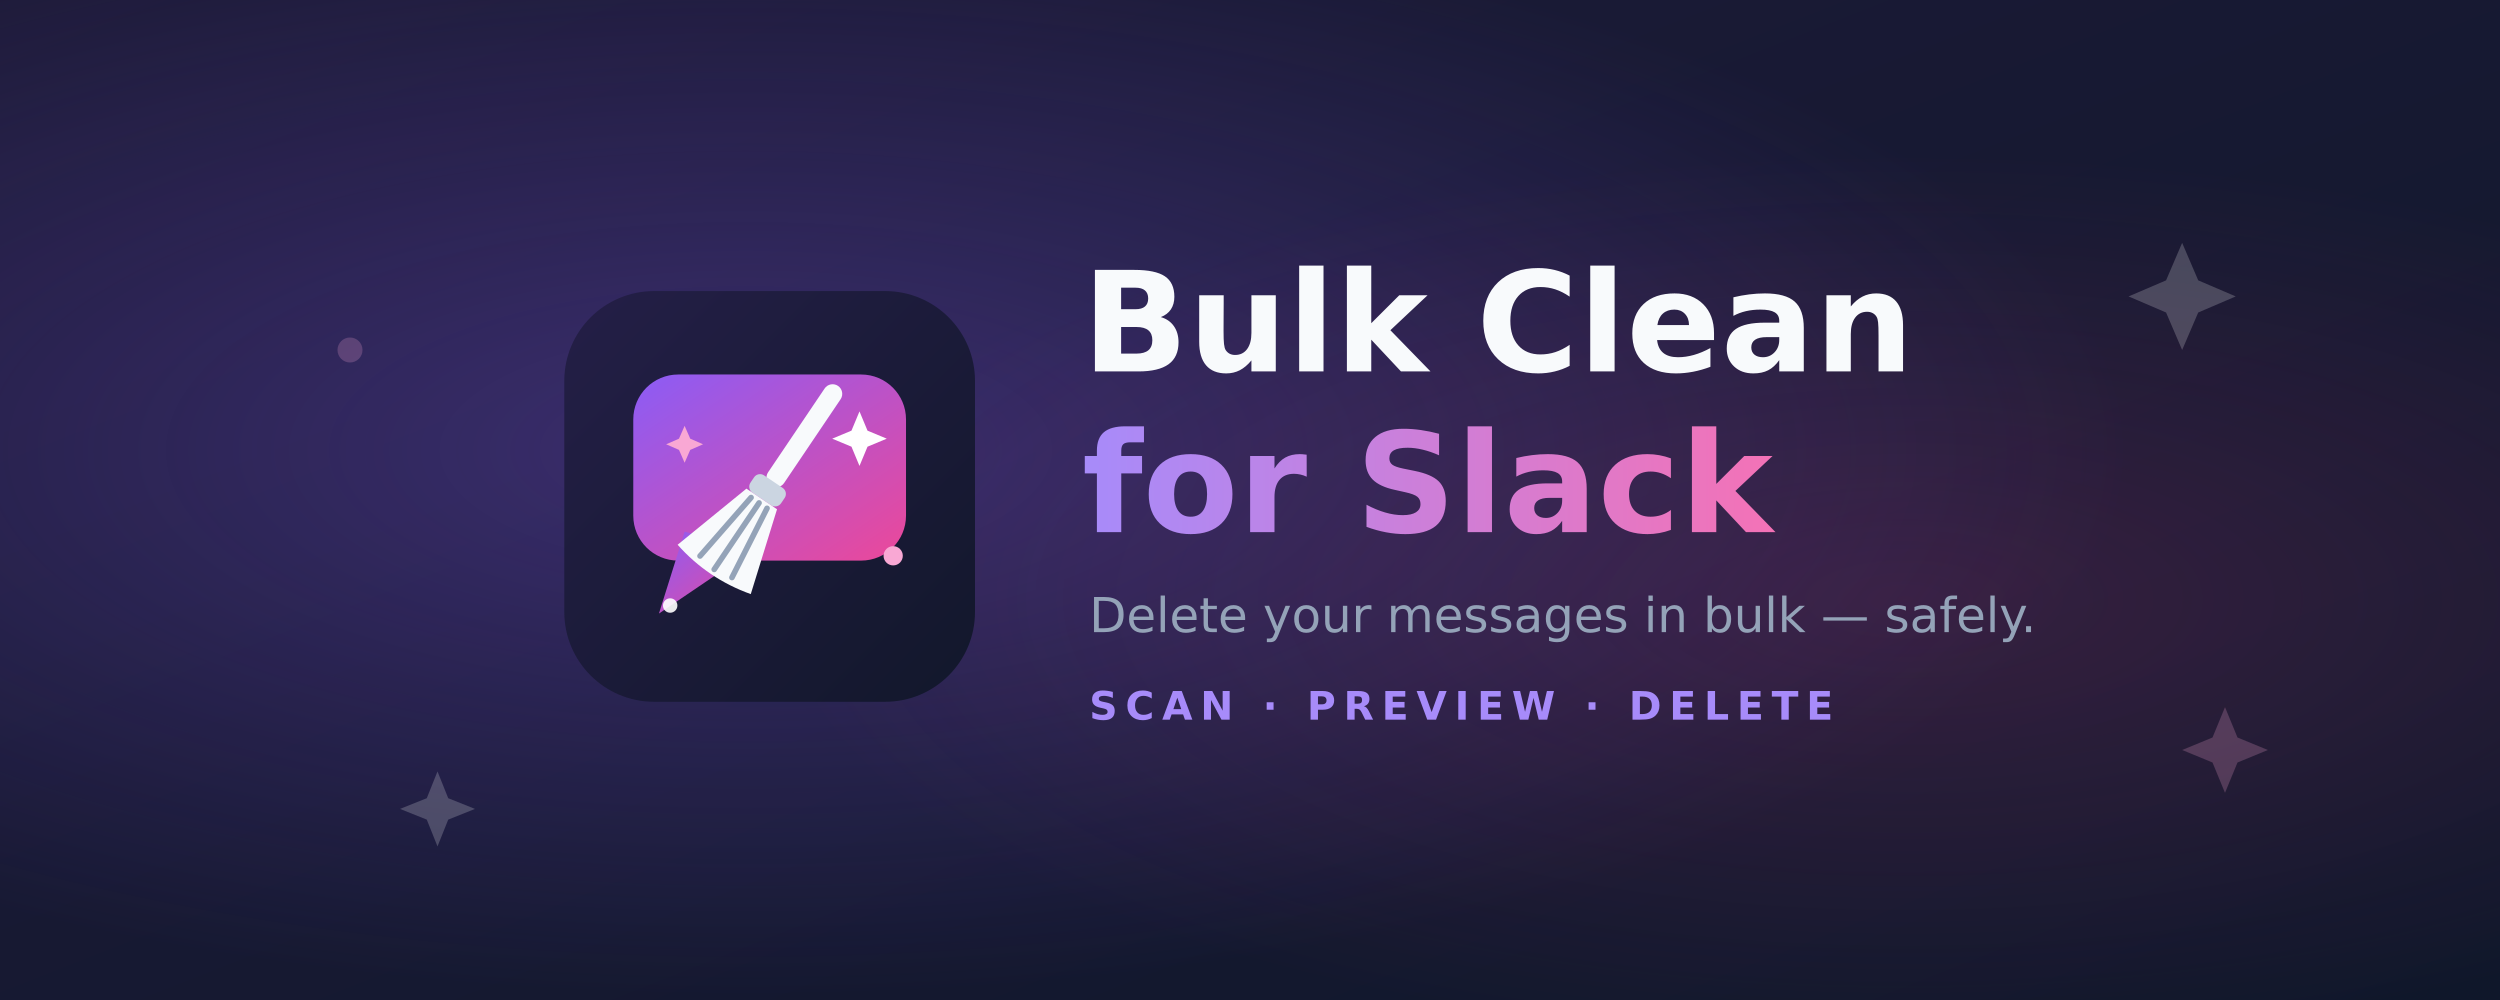
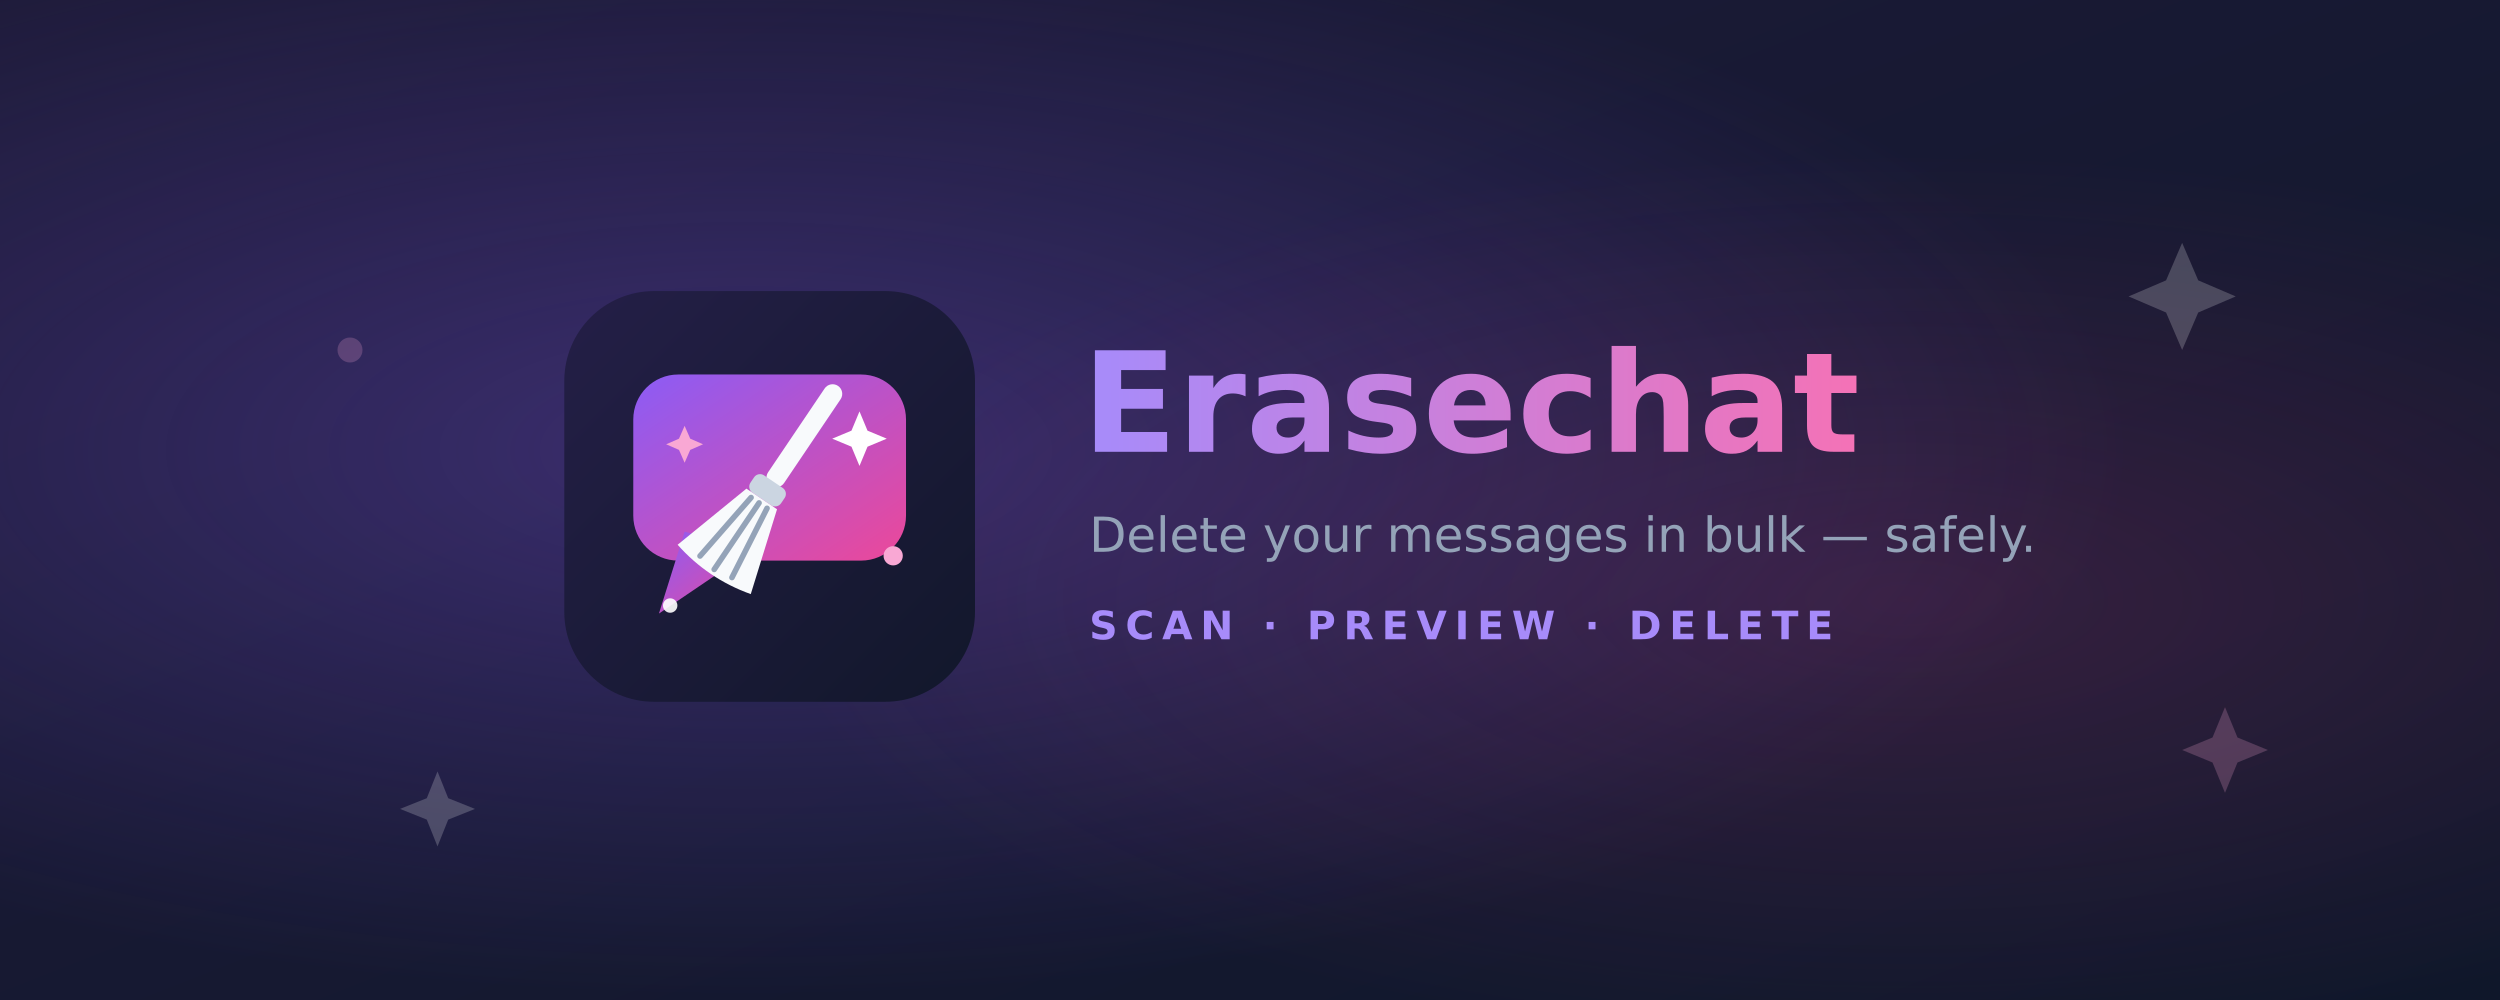
<svg xmlns="http://www.w3.org/2000/svg" width="1400" height="560" viewBox="0 0 1400 560">
  <defs>
    <linearGradient id="bg" x1="0%" y1="0%" x2="100%" y2="100%">
      <stop offset="0%" stop-color="#1E1B3A" />
      <stop offset="100%" stop-color="#0F172A" />
    </linearGradient>
    <radialGradient id="bgGlow" cx="30%" cy="45%" r="55%">
      <stop offset="0%" stop-color="#8B5CF6" stop-opacity="0.30" />
      <stop offset="100%" stop-color="#8B5CF6" stop-opacity="0" />
    </radialGradient>
    <radialGradient id="bgGlow2" cx="76%" cy="60%" r="45%">
      <stop offset="0%" stop-color="#EC4899" stop-opacity="0.16" />
      <stop offset="100%" stop-color="#EC4899" stop-opacity="0" />
    </radialGradient>
    <linearGradient id="wordAccent" x1="0%" y1="0%" x2="100%" y2="0%">
      <stop offset="0%" stop-color="#A78BFA" />
      <stop offset="100%" stop-color="#F472B6" />
    </linearGradient>
  </defs>
  <rect width="1400" height="560" fill="url(#bg)" />
  <rect width="1400" height="560" fill="url(#bgGlow)" />
  <rect width="1400" height="560" fill="url(#bgGlow2)" />
  <g fill="#FFFFFF" opacity="0.20">
    <path d="M1222 136 l9 21 21 9 -21 9 -9 21 -9 -21 -21 -9 21 -9 Z" />
    <path d="M245 432 l6 15 15 6 -15 6 -6 15 -6 -15 -15 -6 15 -6 Z" />
  </g>
  <g fill="#F9A8D4" opacity="0.22">
    <path d="M1246 396 l7 17 17 7 -17 7 -7 17 -7 -17 -17 -7 17 -7 Z" />
    <circle cx="196" cy="196" r="7" />
  </g>
  <svg x="316" y="163" width="230" height="230" viewBox="0 0 512 512">
    <defs>
      <linearGradient id="bubble" x1="0%" y1="0%" x2="100%" y2="100%">
        <stop offset="0%" stop-color="#8B5CF6" />
        <stop offset="100%" stop-color="#EC4899" />
      </linearGradient>
      <linearGradient id="tile" x1="0%" y1="0%" x2="100%" y2="100%">
        <stop offset="0%" stop-color="#241F47" />
        <stop offset="100%" stop-color="#12172B" />
      </linearGradient>
    </defs>
    <rect width="512" height="512" rx="112" fill="url(#tile)" />
    <g>
      <rect x="86" y="104" width="340" height="232" rx="56" fill="url(#bubble)" />
      <path d="M150 300 L118 402 L236 322 Z" fill="url(#bubble)" />
    </g>
    <g transform="rotate(34 256 232) translate(6 -6)">
      <rect x="245" y="96" width="24" height="150" rx="12" fill="#F8FAFC" />
      <rect x="234" y="240" width="46" height="26" rx="9" fill="#CBD5E1" />
      <path d="M234 266 H280 L312 372 Q257 386 202 372 Z" fill="#F8FAFC" />
      <g stroke="#94A3B8" stroke-width="7" stroke-linecap="round">
        <line x1="245" y1="272" x2="233" y2="368" />
        <line x1="257" y1="272" x2="257" y2="372" />
        <line x1="269" y1="272" x2="281" y2="368" />
      </g>
    </g>
    <g fill="#FFFFFF">
      <path d="M368 150 l10 24 24 10 -24 10 -10 24 -10 -24 -24 -10 24 -10 Z" />
    </g>
    <g fill="#F9A8D4">
      <path d="M150 168 l7 16 16 7 -16 7 -7 16 -7 -16 -16 -7 16 -7 Z" />
    </g>
    <circle cx="410" cy="330" r="12" fill="#F9A8D4" />
    <circle cx="132" cy="392" r="9" fill="#FFFFFF" opacity="0.9" />
  </svg>
  <g font-family="'DejaVu Sans','Liberation Sans','Helvetica Neue',Arial,sans-serif">
-     <text x="606" y="208" font-size="78" font-weight="700" fill="#F8FAFC">Bulk Clean</text>
-     <text x="606" y="298" font-size="78" font-weight="700" fill="url(#wordAccent)">for Slack</text>
-     <text x="610" y="354" font-size="27" font-weight="400" fill="#94A3B8">Delete your messages in bulk — safely.</text>
-     <text x="610" y="403" font-size="22" font-weight="600" fill="#A78BFA" letter-spacing="4.4">SCAN · PREVIEW · DELETE</text>
+     <text x="606" y="253" font-size="78" font-weight="700" fill="url(#wordAccent)">Erasechat</text>
+     <text x="610" y="309" font-size="27" font-weight="400" fill="#94A3B8">Delete your messages in bulk — safely.</text>
+     <text x="610" y="358" font-size="22" font-weight="600" fill="#A78BFA" letter-spacing="4.4">SCAN · PREVIEW · DELETE</text>
  </g>
</svg>
